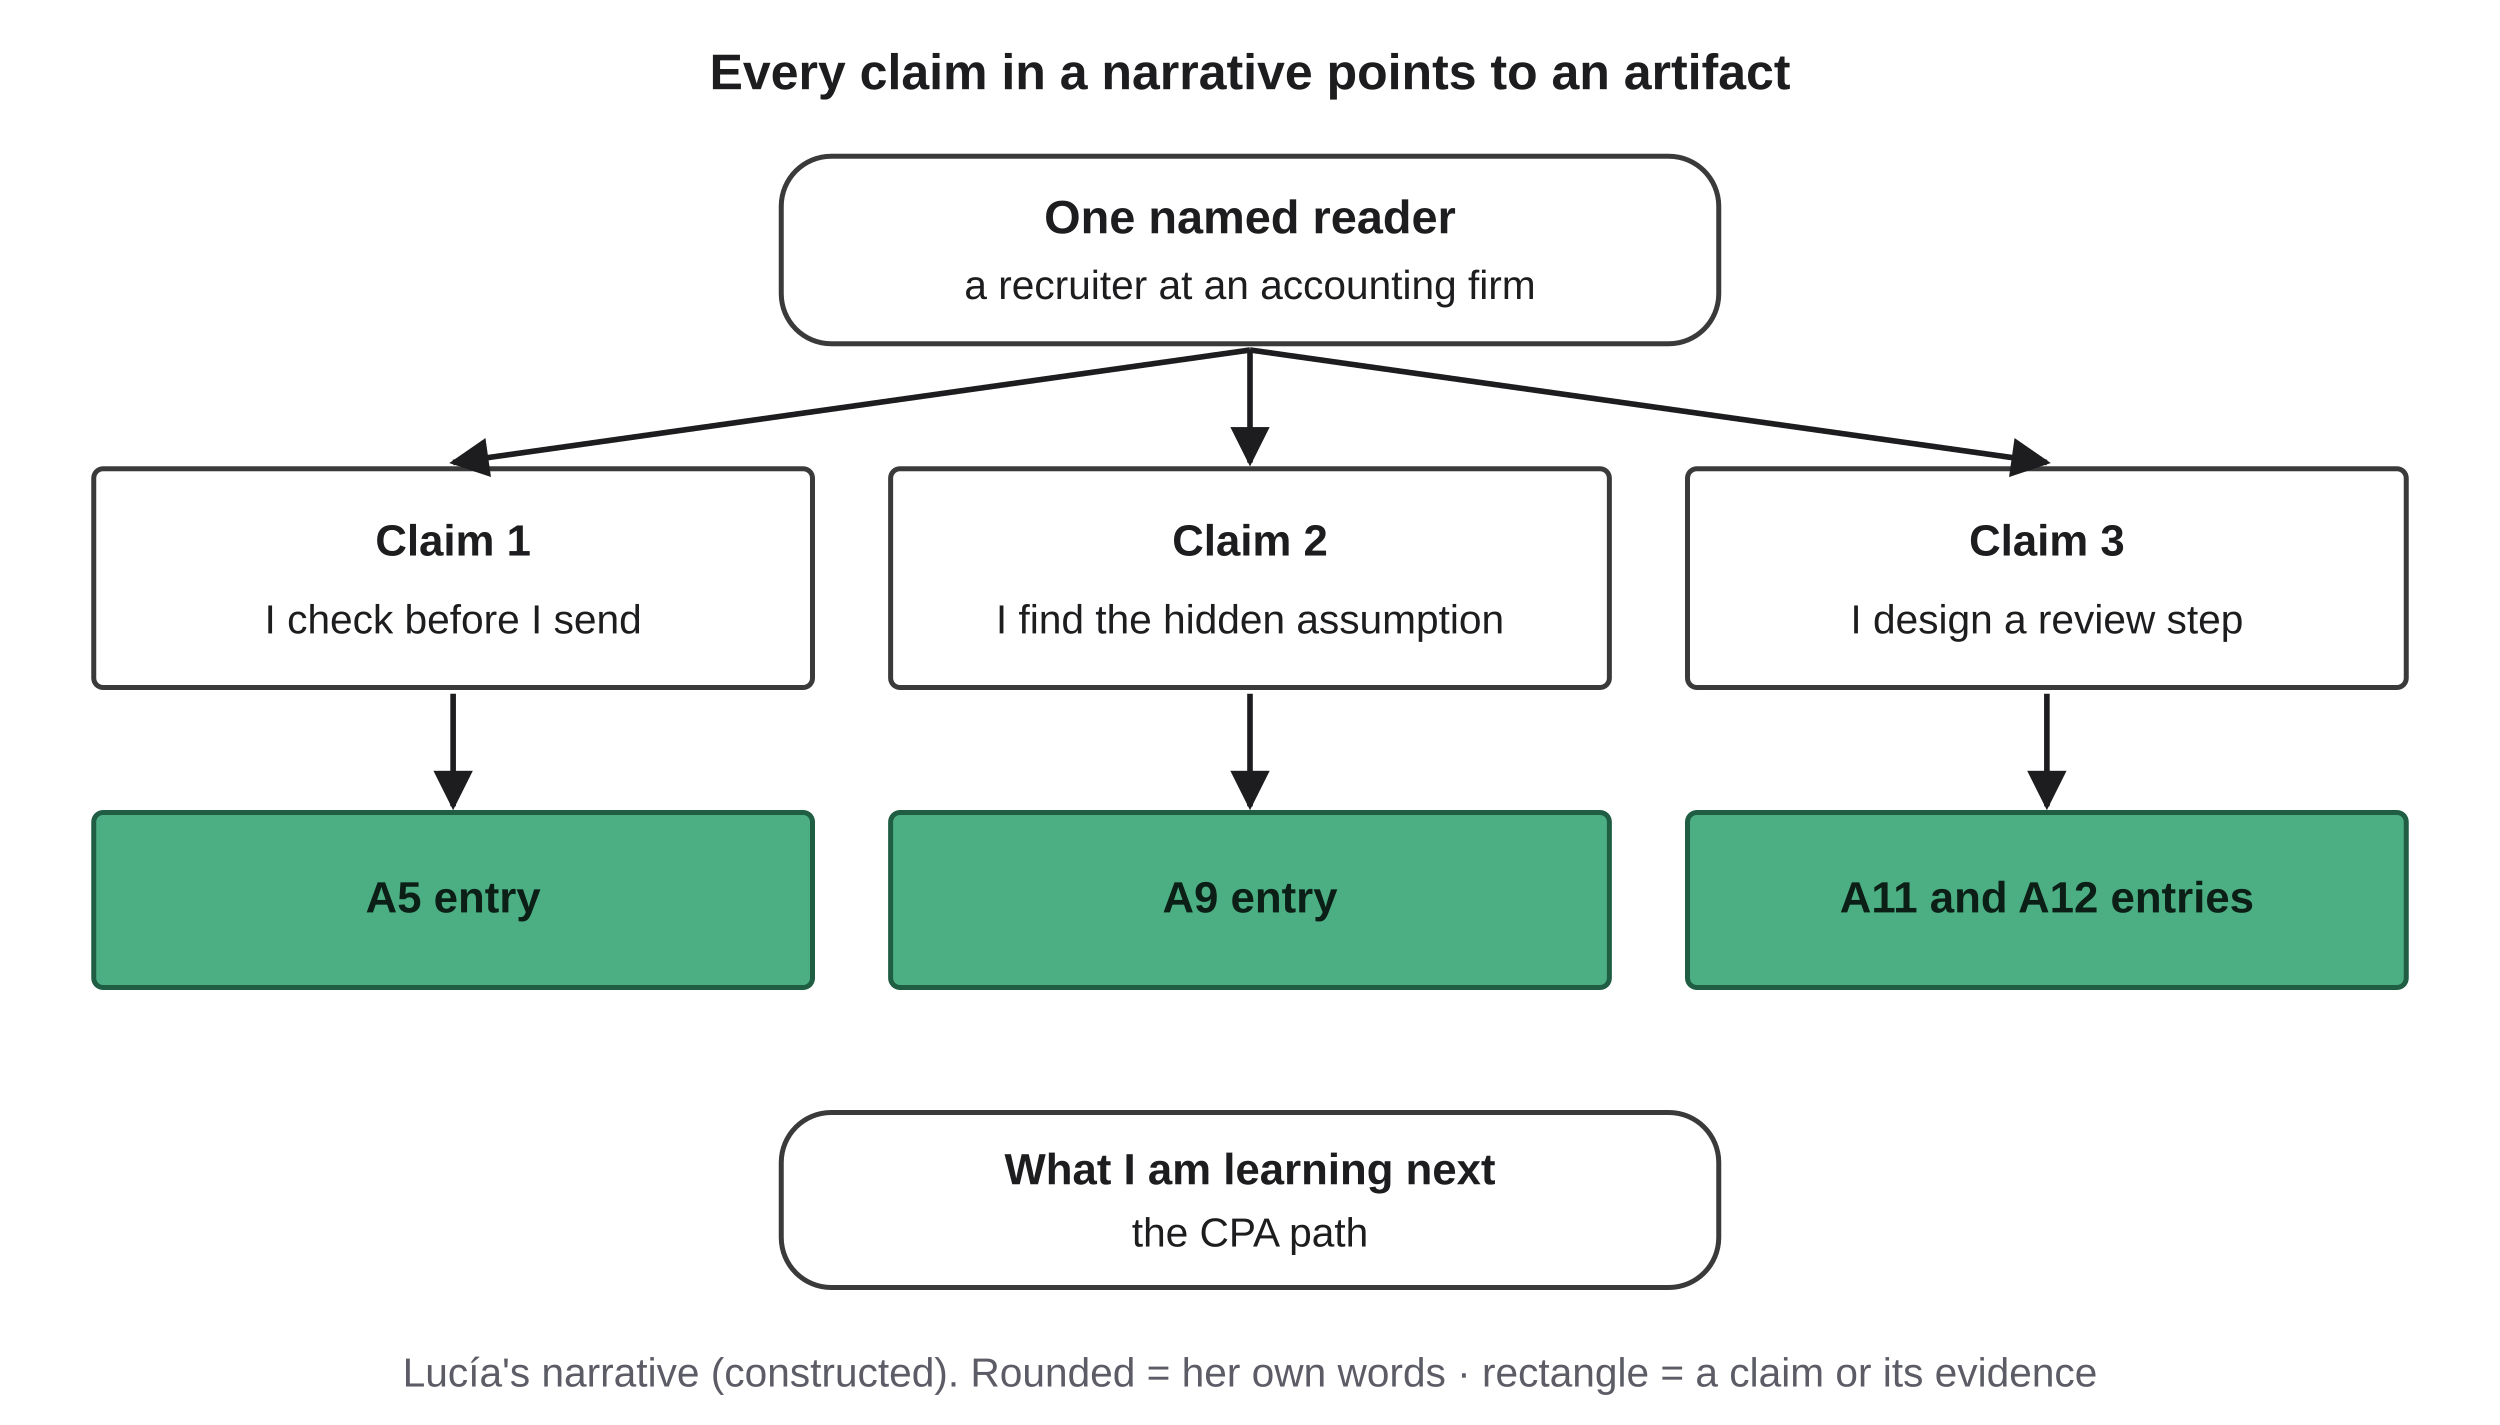
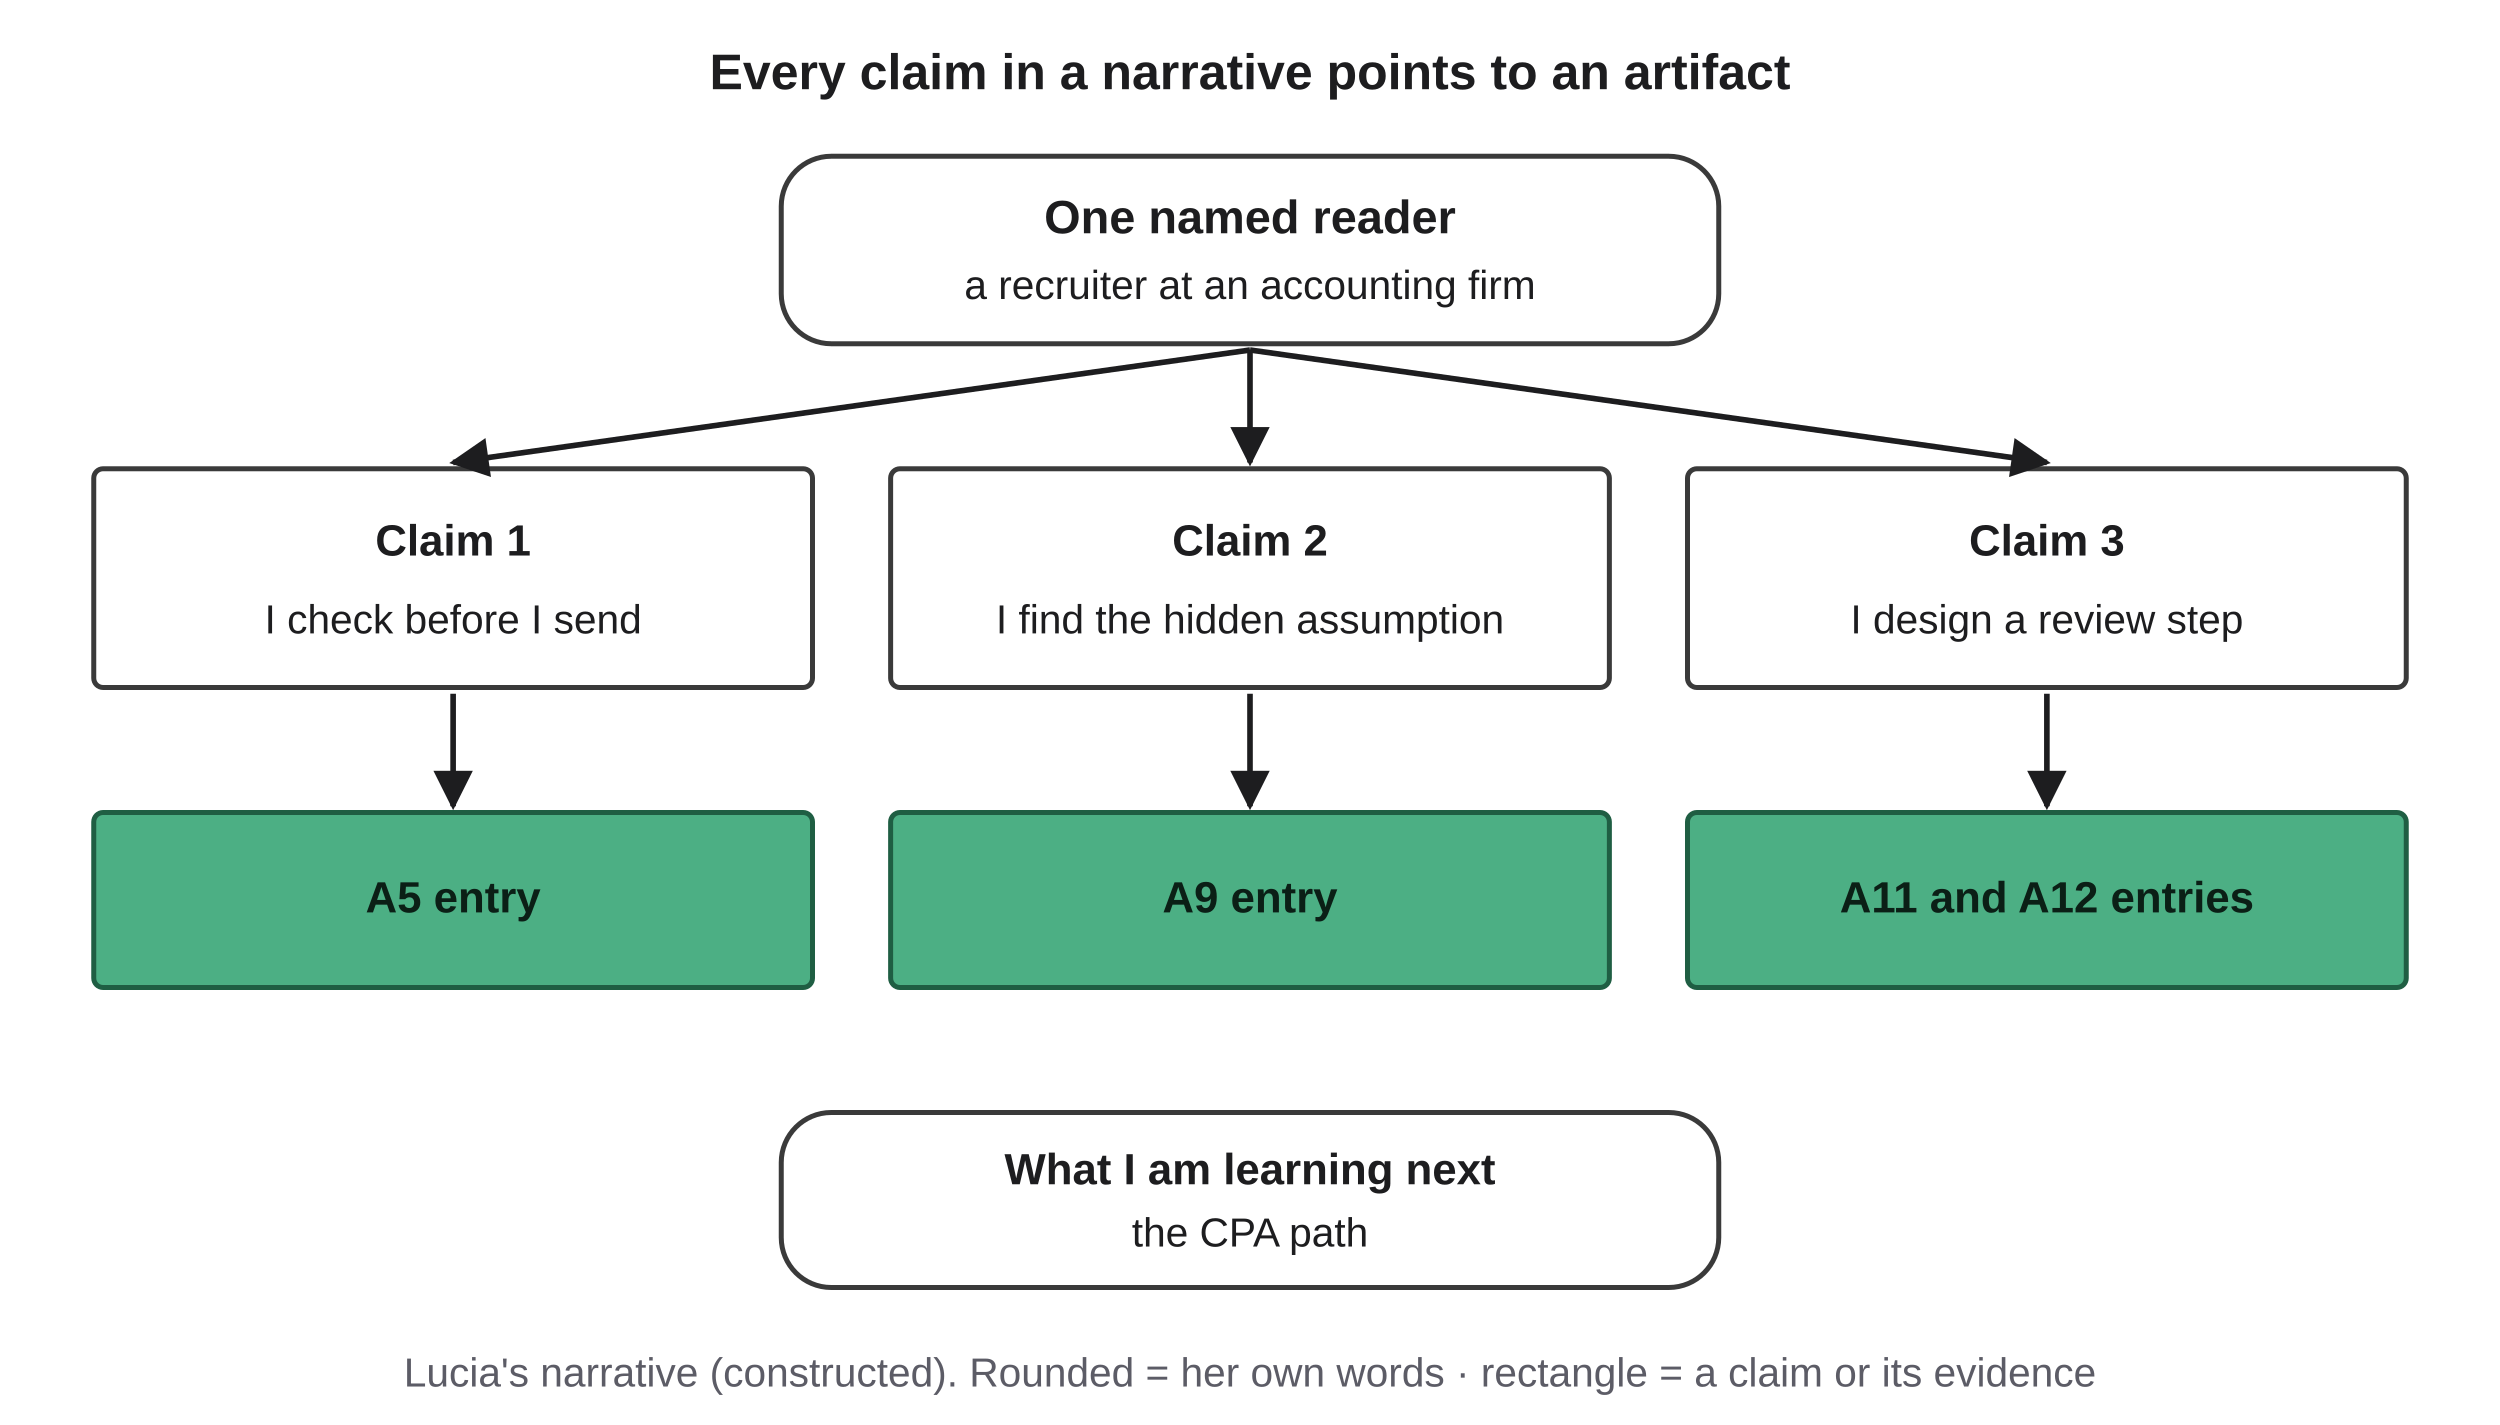
<svg xmlns="http://www.w3.org/2000/svg" viewBox="0 0 800 456" width="800" height="456" role="img" font-family="'Source Sans 3', 'Source Sans Pro', 'Helvetica Neue', Arial, sans-serif">
  <defs>
    <marker id="arrow-color" viewBox="0 0 10 10" refX="9" refY="5" markerWidth="7" markerHeight="7" orient="auto-start-reverse">
      <path d="M0,0 L10,5 L0,10 z" fill="#1D1D1F" />
    </marker>
    <pattern id="hatch" patternUnits="userSpaceOnUse" width="8" height="8" patternTransform="rotate(45)">
      <rect width="8" height="8" fill="#FFFFFF" />
      <line x1="0" y1="0" x2="0" y2="8" stroke="#9A9A9A" stroke-width="1.3" />
    </pattern>
    <pattern id="dots" patternUnits="userSpaceOnUse" width="7" height="7">
      <rect width="7" height="7" fill="#FFFFFF" />
      <circle cx="3.5" cy="3.5" r="1.2" fill="#000" />
    </pattern>
  </defs>
  <rect width="800" height="456" fill="#FFFFFF" />
  <text x="400.0" y="24.0" font-size="16" font-weight="700" text-anchor="middle" dominant-baseline="middle" fill="#1D1D1F" style="">Every claim in a narrative points to an artifact</text>
  <rect x="250" y="50" width="300" height="60" rx="16" fill="#FFFFFF" stroke="#3A3A3A" stroke-width="1.6" />
  <text x="400.0" y="70.4" font-size="15" font-weight="600" text-anchor="middle" dominant-baseline="middle" fill="#1D1D1F" style="">One named reader</text>
  <text x="400.0" y="92.0" font-size="13" font-weight="normal" text-anchor="middle" dominant-baseline="middle" fill="#1D1D1F" style="">a recruiter at an accounting firm</text>
  <rect x="30" y="150" width="230" height="70" rx="3" fill="#FFFFFF" stroke="#3A3A3A" stroke-width="1.6" />
  <text x="145.0" y="173.8" font-size="14" font-weight="600" text-anchor="middle" dominant-baseline="middle" fill="#1D1D1F" style="">Claim 1</text>
  <text x="145.0" y="199.0" font-size="13" font-weight="normal" text-anchor="middle" dominant-baseline="middle" fill="#1D1D1F" style="">I check before I send</text>
  <rect x="30" y="260" width="230" height="56" rx="3" fill="#4CAF84" stroke="#1F5E43" stroke-width="1.6" />
  <text x="145.0" y="288.0" font-size="14" font-weight="600" text-anchor="middle" dominant-baseline="middle" fill="#0B1F16" style="">A5 entry</text>
  <path d="M145.0,222.0 L145.0,258.0" fill="none" stroke="#1D1D1F" stroke-width="1.8" marker-end="url(#arrow-color)" />
  <path d="M400.0,112.0 L145.0,148.0" fill="none" stroke="#1D1D1F" stroke-width="1.8" marker-end="url(#arrow-color)" />
  <rect x="285" y="150" width="230" height="70" rx="3" fill="#FFFFFF" stroke="#3A3A3A" stroke-width="1.6" />
  <text x="400.0" y="173.8" font-size="14" font-weight="600" text-anchor="middle" dominant-baseline="middle" fill="#1D1D1F" style="">Claim 2</text>
  <text x="400.0" y="199.0" font-size="13" font-weight="normal" text-anchor="middle" dominant-baseline="middle" fill="#1D1D1F" style="">I find the hidden assumption</text>
  <rect x="285" y="260" width="230" height="56" rx="3" fill="#4CAF84" stroke="#1F5E43" stroke-width="1.6" />
  <text x="400.0" y="288.0" font-size="14" font-weight="600" text-anchor="middle" dominant-baseline="middle" fill="#0B1F16" style="">A9 entry</text>
  <path d="M400.0,222.0 L400.0,258.0" fill="none" stroke="#1D1D1F" stroke-width="1.8" marker-end="url(#arrow-color)" />
  <path d="M400.0,112.0 L400.0,148.0" fill="none" stroke="#1D1D1F" stroke-width="1.8" marker-end="url(#arrow-color)" />
  <rect x="540" y="150" width="230" height="70" rx="3" fill="#FFFFFF" stroke="#3A3A3A" stroke-width="1.6" />
  <text x="655.0" y="173.8" font-size="14" font-weight="600" text-anchor="middle" dominant-baseline="middle" fill="#1D1D1F" style="">Claim 3</text>
  <text x="655.0" y="199.0" font-size="13" font-weight="normal" text-anchor="middle" dominant-baseline="middle" fill="#1D1D1F" style="">I design a review step</text>
  <rect x="540" y="260" width="230" height="56" rx="3" fill="#4CAF84" stroke="#1F5E43" stroke-width="1.6" />
  <text x="655.0" y="288.0" font-size="14" font-weight="600" text-anchor="middle" dominant-baseline="middle" fill="#0B1F16" style="">A11 and A12 entries</text>
  <path d="M655.0,222.0 L655.0,258.0" fill="none" stroke="#1D1D1F" stroke-width="1.8" marker-end="url(#arrow-color)" />
  <path d="M400.0,112.0 L655.0,148.0" fill="none" stroke="#1D1D1F" stroke-width="1.8" marker-end="url(#arrow-color)" />
  <rect x="250" y="356" width="300" height="56" rx="16" fill="#FFFFFF" stroke="#3A3A3A" stroke-width="1.6" />
  <text x="400.0" y="375.0" font-size="14" font-weight="600" text-anchor="middle" dominant-baseline="middle" fill="#1D1D1F" style="">What I am learning next</text>
  <text x="400.0" y="395.2" font-size="13" font-weight="normal" text-anchor="middle" dominant-baseline="middle" fill="#1D1D1F" style="">the CPA path</text>
-   <text x="400.0" y="440.0" font-size="13" font-weight="normal" text-anchor="middle" dominant-baseline="middle" fill="#5C5C66" style="">Lucía's narrative (constructed). Rounded = her own words · rectangle = a claim or its evidence</text>
+   <text x="400.0" y="440.0" font-size="13" font-weight="normal" text-anchor="middle" dominant-baseline="middle" fill="#5C5C66" style="">Lucia's narrative (constructed). Rounded = her own words · rectangle = a claim or its evidence</text>
</svg>
